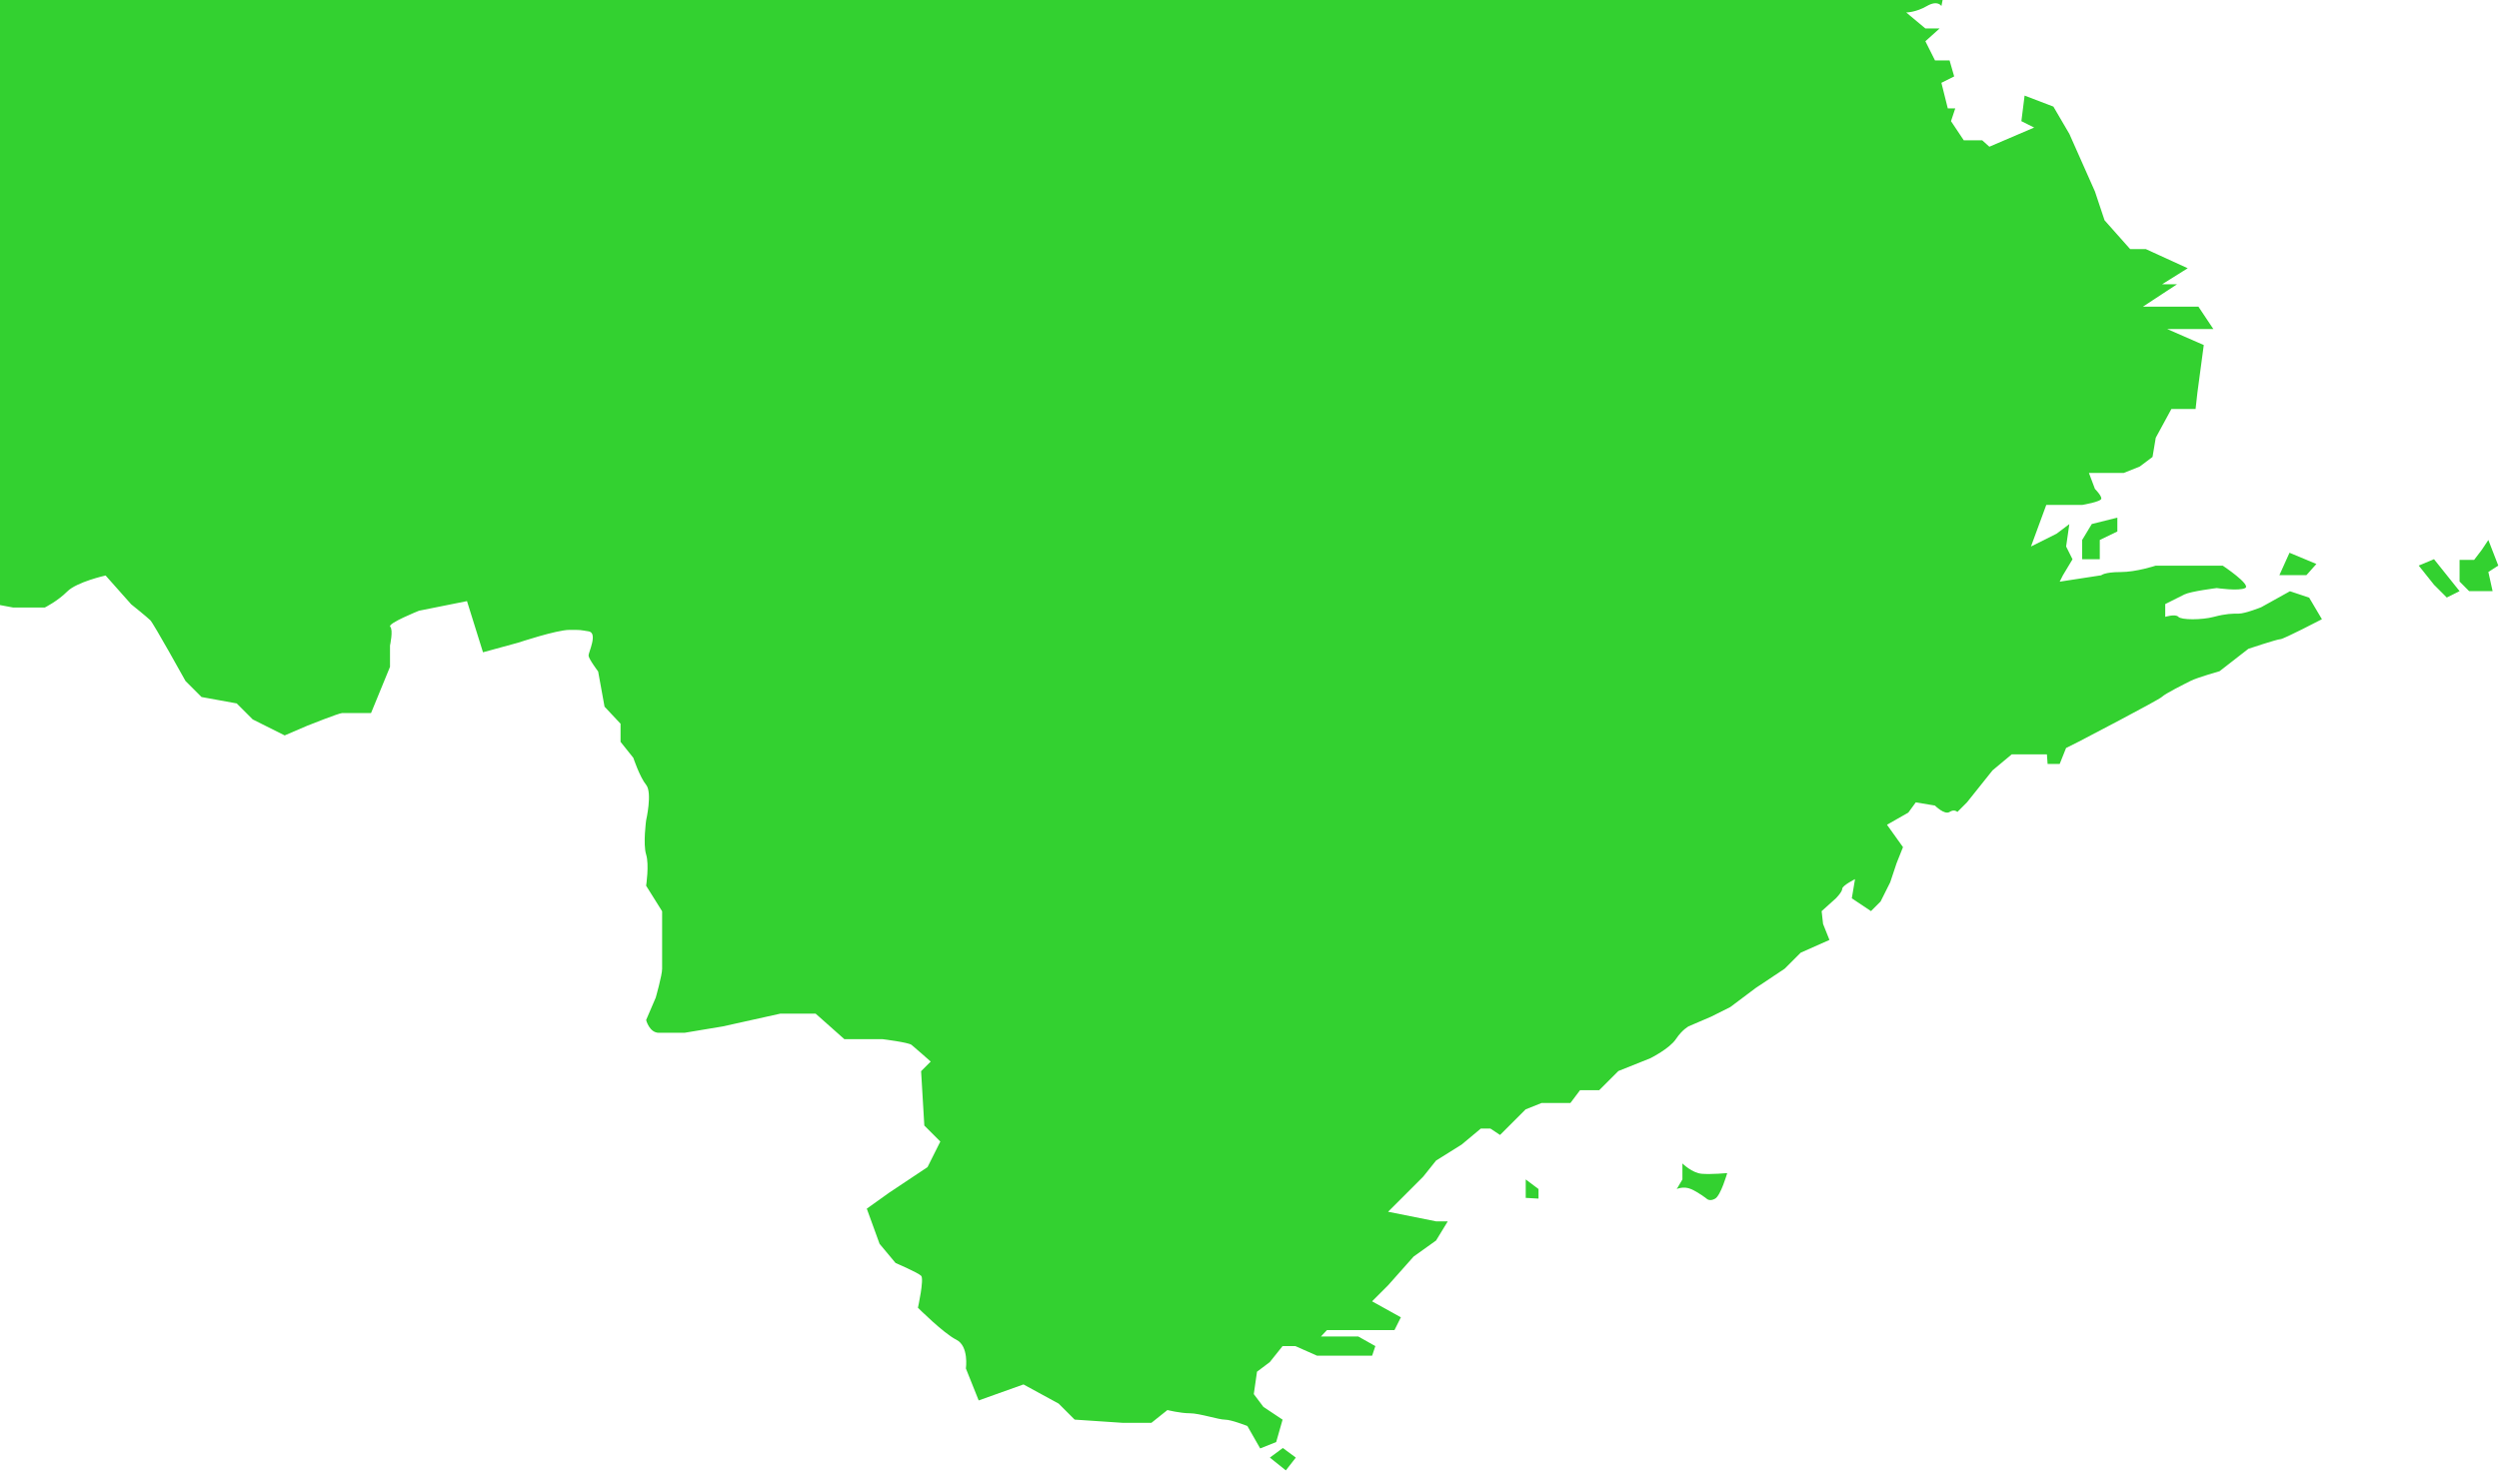
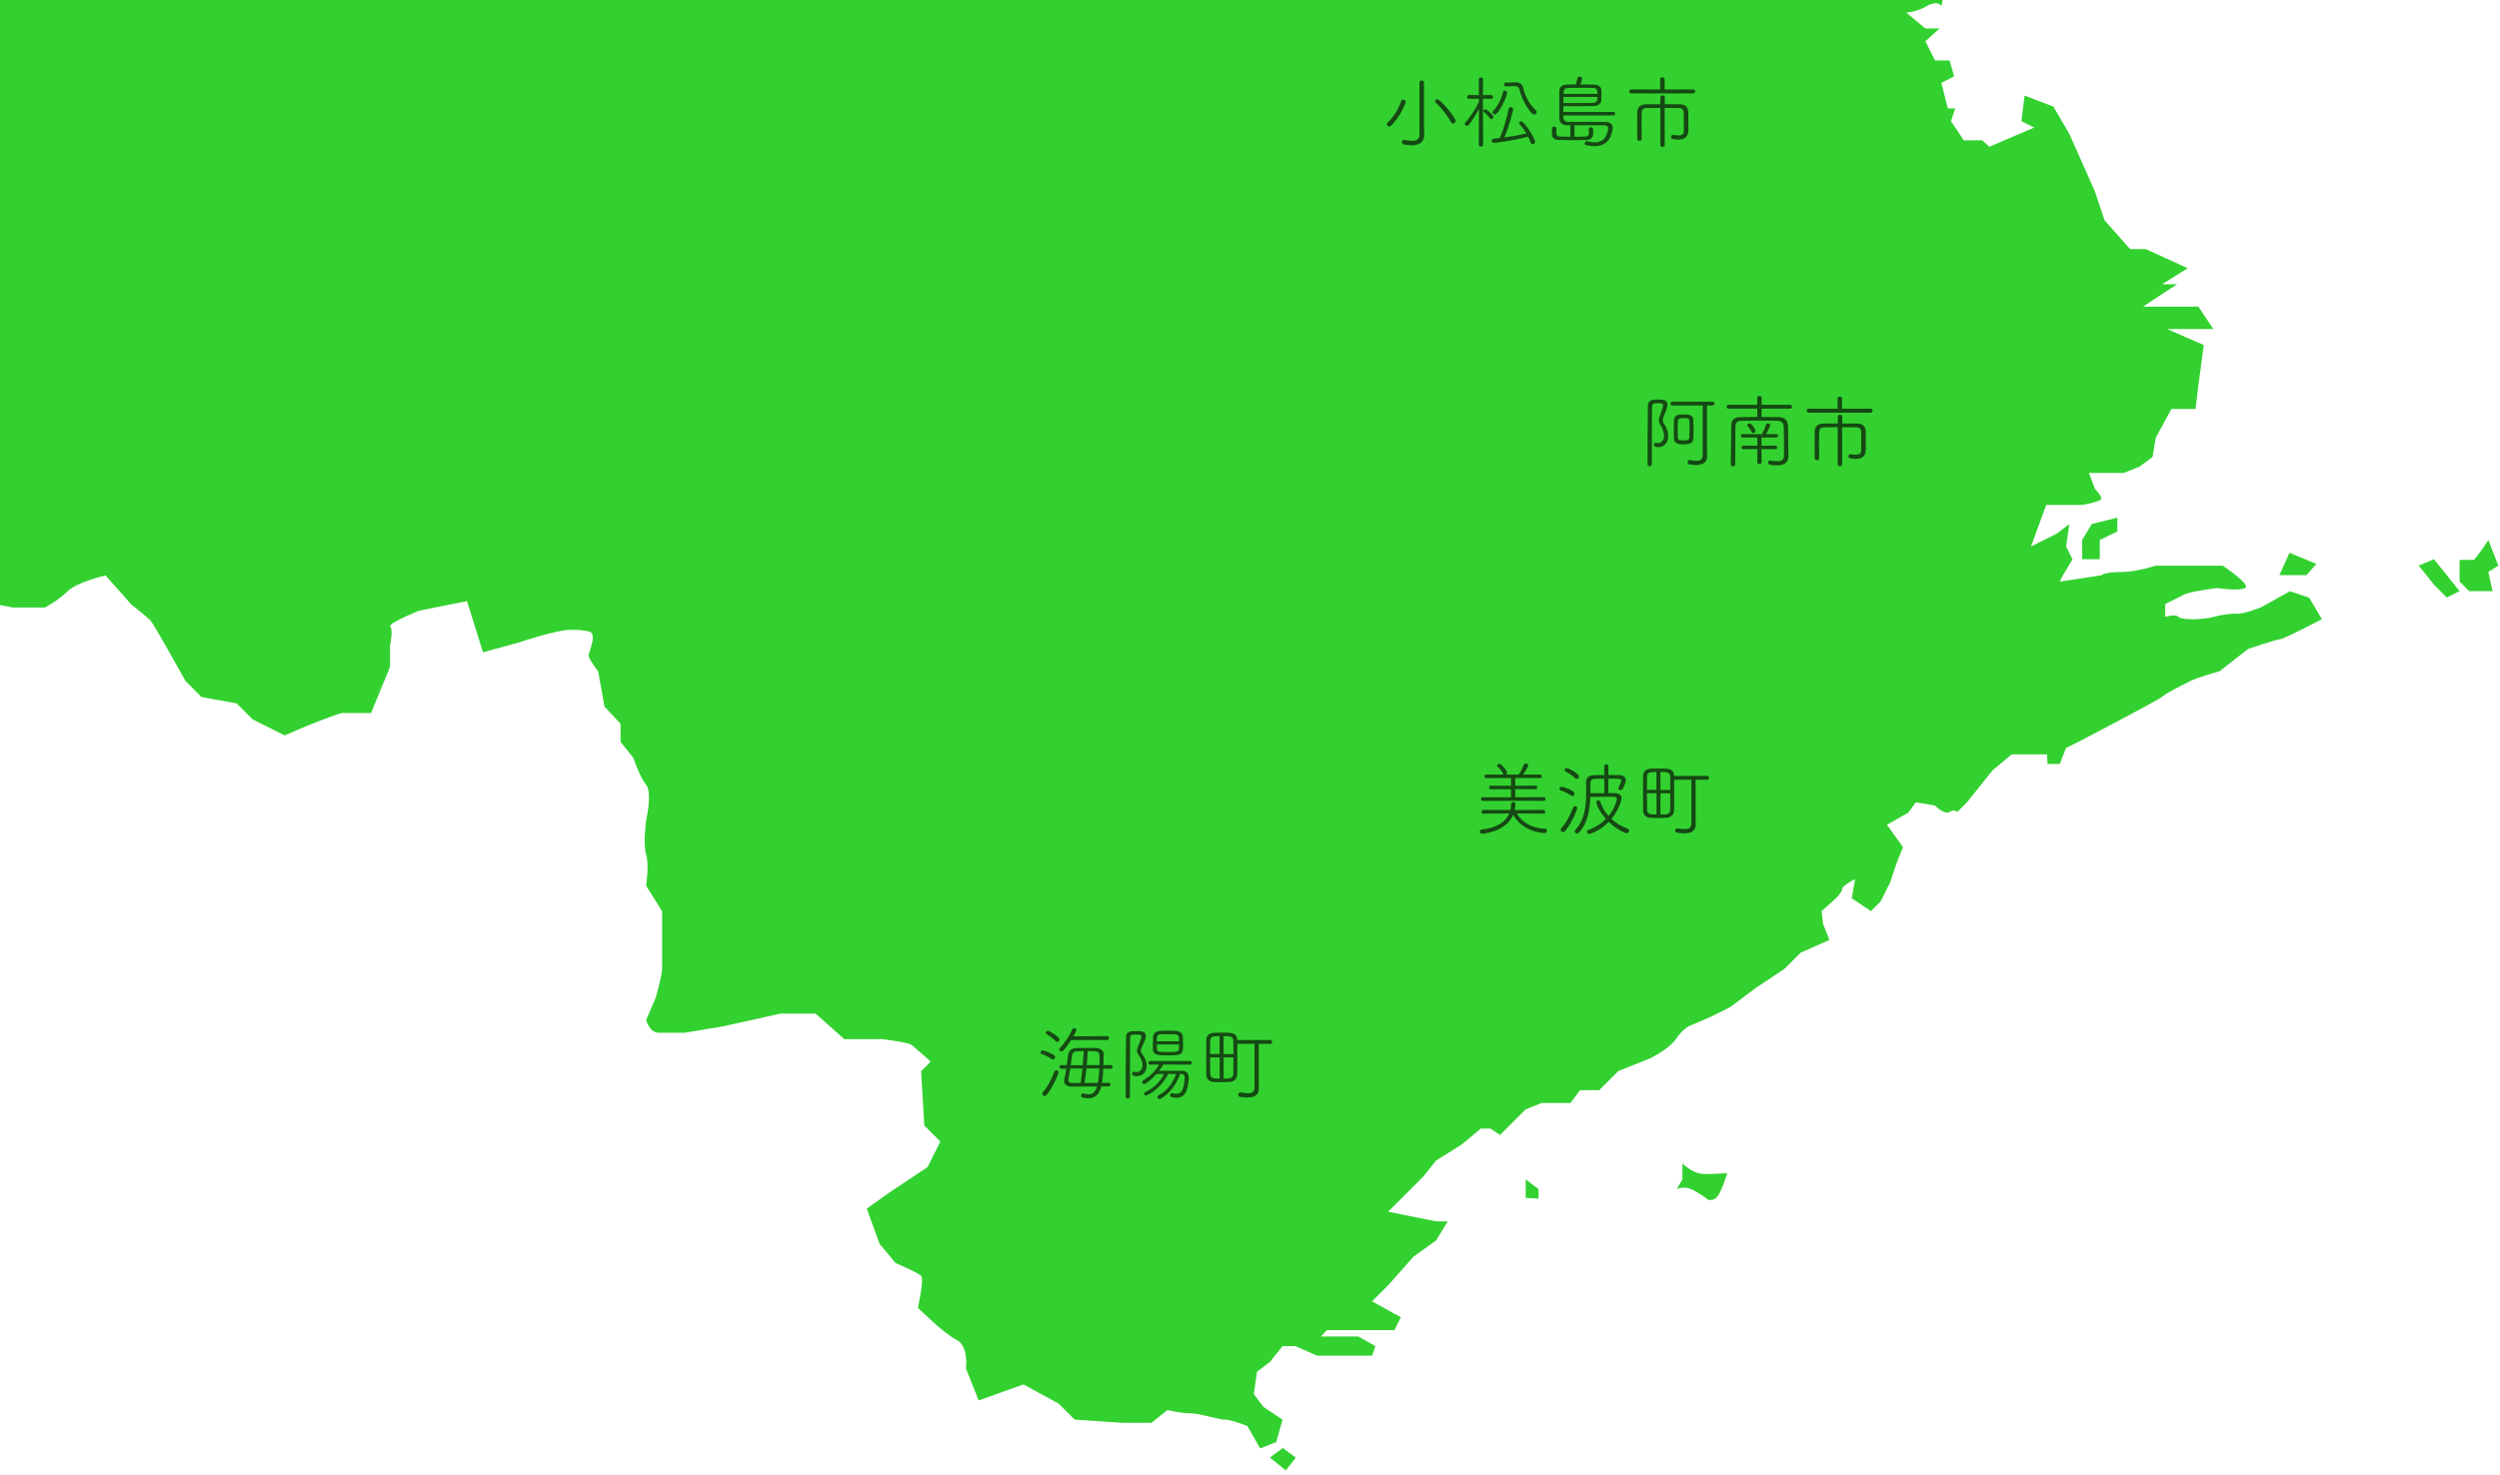
- <svg xmlns="http://www.w3.org/2000/svg" id="_レイヤー_1" viewBox="0 0 559 330">
+ <svg xmlns="http://www.w3.org/2000/svg" id="_レイヤー_1" data-name=" レイヤー 1" viewBox="0 0 559 330">
  <defs>
-     <style>.cls-1{fill:#33d130;}</style>
+     <style>
+       .cls-1 {
+         fill: #33d130;
+       }
+ 
+       .cls-2 {
+         fill: #154913;
+       }
+     </style>
  </defs>
-   <path class="cls-1" d="M187.48-58.74l1.43-8.58,1.43-5.01,4.29-4.29,2.86-2.86h6.44l5.72-5.01h5.48l3.82,1.43h2.86l5.72-3.58,6.44-2.86h5.01l3.58,2.15h5.01l4.77-2.15,3.1-1.43h6.12l3.18,3.58,5.72,.72,5.01,4.29,5.01-.72,3.58-2.86h14.31l2.86,.72,1.35-5.72,7.23-2.15,7.15,9.3,10.73,5.01,10.73,5.01,7.87-6.44,1.43-6.44v-6.44l7.15-12.88,9.3-2.15h7.07l4.37-6.44,9.3-2.86,20.03-2.15,7.15,2.86h4.29l2.86-.72h2.86l2.86-2.15-5.72-2.86,11.45-5.01v6.92l1.43,4.53v3.74l-4.29,2.7,2.86,5.72,5.01,5.72,8.66,5.01,4.21,2.15,5.01,1.43,5.72,.72-2.15,7.87-4.29,6.44-5.72,9.3-4.29-2.15-5.72-.72,6.44,5.01,7.15,2.86v3.58l-2.86,2.86h-4.13l-3.74,5.01-.72,6.44-4.29-2.86,2.15,7.87h1.83l.32,12.88-34.34-15.02-11.45,.72,15.02,5.01,6.44,3.58,10.02,5.72,10.02,5.72-1.43,7.15-2.86,3.58-5.72-2.15-2.54,2.15,2.54,2.86h6.99l3.02,2.86-.72,3.58s-.79-1.43-3.26,0c-2.46,1.43-4.61,1.43-4.61,1.43l4.29,3.58h3.18l-3.18,2.86,2.15,4.29h3.26l1.03,3.58-2.86,1.43,1.43,5.72h1.67l-.95,2.86,2.86,4.29h4.13l1.59,1.43,10.02-4.29-2.86-1.43,.72-5.72,6.44,2.46,3.58,6.12,5.72,12.88,2.15,6.44,5.72,6.44h3.5l9.38,4.29-5.72,3.58h3.34l-7.63,5.01h12.4l3.34,5.01h-10.33l8.19,3.58-1.43,10.73-.4,3.58h-5.41l-3.5,6.44-.72,4.29-2.86,2.15-3.58,1.43h-7.79l1.35,3.58s1.43,1.43,1.43,2.15-4.29,1.43-4.29,1.43h-8.03l-3.42,9.3,5.72-2.86,2.86-2.15-.72,5.01,1.43,2.86-2.15,3.58-.72,1.43,9.3-1.43s.72-.72,4.29-.72,7.87-1.43,7.87-1.43h15.02s6.44,4.29,5.01,5.01c-1.43,.72-6.36,0-6.36,0,0,0-5.8,.72-7.23,1.43-1.43,.72-4.29,2.15-4.29,2.15v2.86s2.31-.72,2.94,0c.64,.72,5.25,.72,7.95,0,2.7-.72,4.13-.72,5.56-.72s5.01-1.43,5.01-1.43l6.44-3.58,4.29,1.43,2.86,4.83s-8.58,4.47-9.3,4.47-7.15,2.15-7.15,2.15l-6.44,5.01s-5.01,1.43-6.44,2.15-5.72,2.86-6.44,3.58c-.72,.72-18.6,10.02-18.6,10.02l-2.86,1.43-1.43,3.58h-2.7l-.16-2.15h-7.87l-4.29,3.58-2.86,3.58-2.86,3.58-2.15,2.15s-.64-.72-1.75,0c-1.11,.72-3.26-1.43-3.26-1.43l-4.29-.72-1.67,2.29-4.77,2.72,3.58,5.01-1.43,3.58-1.43,4.29-2.15,4.29-2.15,2.15-4.29-2.86,.72-4.29s-2.86,1.43-2.86,2.15-1.43,2.15-1.43,2.15l-3.18,2.86,.32,2.86,1.43,3.58-6.44,2.86-3.58,3.58-6.44,4.29-5.72,4.29-4.29,2.15-5.01,2.15s-1.43,.72-2.86,2.86c-1.43,2.15-5.72,4.29-5.72,4.29l-7.15,2.86-4.29,4.29h-4.29l-2.15,2.86h-6.44l-3.58,1.43-3.58,3.58-2.15,2.15-2.15-1.43h-2.15l-4.29,3.58-5.72,3.58-2.86,3.58-3.58,3.58-4.29,4.29,10.73,2.15h2.62l-2.62,4.29-5.01,3.58-5.72,6.44-3.58,3.58,6.44,3.58-1.43,2.86h-15.1l-1.35,1.43h8.35l3.82,2.15-.72,2.15h-12.32l-4.85-2.15h-2.86l-2.86,3.58-2.86,2.15-.72,5.01,2.15,2.86,4.29,2.86-1.43,5.01-3.58,1.43-2.86-5.01s-3.58-1.43-5.01-1.43-5.72-1.43-7.87-1.43-5.01-.72-5.01-.72l-3.58,2.86h-6.44l-10.73-.72-3.58-3.58-7.87-4.29-10.02,3.58-2.86-7.15s.72-5.01-2.15-6.44c-2.86-1.43-8.58-7.15-8.58-7.15,0,0,1.43-6.44,.72-7.15-.72-.72-5.72-2.86-5.72-2.86l-3.58-4.29-2.86-7.87,5.01-3.58,8.58-5.72,2.86-5.72-3.58-3.58-.72-12.16,2.15-2.15s-3.58-3.18-4.29-3.74c-.72-.56-6.44-1.27-6.44-1.27h-8.58l-6.44-5.72h-7.87l-12.88,2.86-8.58,1.43h-5.72c-2.15,0-2.86-2.86-2.86-2.86l2.15-5.01s1.43-5.01,1.43-6.44v-12.88l-3.58-5.72s.72-4.69,0-6.99c-.72-2.31,0-7.63,0-7.63,0,0,1.43-6.2,0-7.95-1.43-1.75-2.86-6.04-2.86-6.04l-2.86-3.58v-4.05l-3.58-3.82-1.43-7.87s-2.15-2.86-2.15-3.58,2.15-5.09,0-5.41c-2.15-.32-1.43-.32-4.29-.32s-11.45,2.86-11.45,2.86l-7.87,2.15-3.58-11.45-10.73,2.15s-7.15,2.86-6.44,3.58-.05,4.21-.05,4.21v4.77l-4.24,10.33h-6.44c-.72,0-7.87,2.86-7.87,2.86l-5.01,2.15-7.15-3.58-3.58-3.58-7.87-1.43-3.58-3.58s-7.15-12.88-7.87-13.59c-.72-.72-4.29-3.58-4.29-3.58l-5.72-6.44s-6.44,1.43-8.58,3.58c-2.15,2.15-5.01,3.58-5.01,3.58H2.91l-11.45-2.15s-5.01,.72-7.15,.72-5.72,.72-5.72,.72c0,0-4.29-.72-5.01-2.15-.72-1.43-3.58-5.72-3.58-5.72h-15.74l-12.16-3.58-5.72-4.29-9.3-12.16,8.58-5.72,1.91-3.22v-6.8l.24-2.15,.72-2.86,3.58-1.43,2.86-3.58-3.58-2.15-2.86-2.86,1.43-5.01,4.29-4.29,2.15-2.15,.72-1.43-1.43-2.86-1.43-6.44s-2.86-1.43-2.86-2.15v-6.44c0-.72-2.15-5.01-2.15-5.01l.72-5.01,3.58-7.87-2.15-6.44,14.31-2.15,5.72-2.15,3.58-13.59L-26.42-6.52l7.87-3.58,5.01-7.15,5.01-1.43,4.29-5.72,3.58,1.43,2.15,4.29,2.86,2.15h4.29l6.44-2.15v-7.87l2.15-5.72,8.58-2.15h2.15l2.86,.72,2.86-5.01s4.29-.72,5.01,0c.72,.72,5.72,1.43,5.72,1.43l8.58-2.86h3.58s4.29,.72,4.29,2.15,4.29-1.43,4.29-1.43l4.29-2.86,3.58-2.86,7.15-.72,1.43,7.87,5.01,7.87,2.86,2.15s2.86,.72,4.29,2.15c1.43,1.43,4.29,4.29,4.29,4.29l7.15,2.15,7.15,1.43,2.86-3.58,2.15-4.29,9.3-.72,2.86-3.58,1.43-4.29,3.58-2.86,5.01-4.29,1.43-7.87,5.72,4.29h2.86l7.15-2.86s7.15,2.15,7.87,2.15,6.44-.72,6.44-.72l7.15-2.86,7.15-5.01,2.15-4.29Z" />
+   <path class="cls-1" d="m187.48-58.74l1.43-8.58,1.43-5.01,4.29-4.29,2.86-2.86h6.44l5.72-5.01h5.48l3.82,1.43h2.86l5.72-3.58,6.44-2.86h5.01l3.58,2.15h5.01l4.77-2.15,3.1-1.43h6.12l3.18,3.58,5.72.72,5.01,4.29,5.01-.72,3.58-2.86h14.31l2.86.72,1.35-5.72,7.23-2.15,7.15,9.3,10.73,5.01,10.73,5.01,7.87-6.44,1.43-6.44v-6.44l7.15-12.88,9.3-2.15h7.07l4.37-6.44,9.3-2.86,20.03-2.15,7.15,2.86h4.29l2.86-.72h2.86l2.86-2.15-5.72-2.86,11.45-5.01v6.92l1.43,4.53v3.74l-4.29,2.7,2.86,5.72,5.01,5.72,8.66,5.01,4.21,2.15,5.01,1.43,5.72.72-2.15,7.87-4.29,6.44-5.72,9.3-4.29-2.15-5.72-.72,6.44,5.01,7.15,2.86v3.58l-2.86,2.86h-4.13l-3.74,5.01-.72,6.44-4.29-2.86,2.15,7.87h1.83l.32,12.88-34.34-15.02-11.45.72,15.02,5.01,6.44,3.58,10.02,5.72,10.02,5.72-1.43,7.15-2.86,3.58-5.72-2.15-2.54,2.15,2.54,2.86h6.99l3.02,2.86-.72,3.58s-.79-1.43-3.26,0c-2.46,1.43-4.61,1.43-4.61,1.43l4.29,3.58h3.18l-3.18,2.86,2.15,4.29h3.26l1.03,3.58-2.86,1.43,1.43,5.72h1.67l-.95,2.86,2.86,4.29h4.13l1.59,1.43,10.02-4.29-2.86-1.43.72-5.72,6.44,2.46,3.58,6.12,5.72,12.88,2.15,6.44,5.72,6.44h3.5l9.38,4.29-5.72,3.58h3.34l-7.63,5.01h12.4l3.34,5.01h-10.33l8.19,3.58-1.43,10.73-.4,3.58h-5.41l-3.5,6.44-.72,4.29-2.86,2.15-3.58,1.43h-7.79l1.35,3.58s1.43,1.43,1.43,2.15-4.29,1.43-4.29,1.43h-8.03l-3.42,9.3,5.72-2.86,2.86-2.15-.72,5.01,1.43,2.86-2.15,3.58-.72,1.43,9.3-1.43s.72-.72,4.29-.72,7.87-1.43,7.87-1.43h15.02s6.44,4.29,5.01,5.01-6.36,0-6.36,0c0,0-5.8.72-7.23,1.43-1.43.72-4.29,2.15-4.29,2.15v2.86s2.31-.72,2.94,0c.64.72,5.25.72,7.95,0s4.13-.72,5.56-.72,5.01-1.43,5.01-1.43l6.44-3.58,4.29,1.43,2.86,4.83s-8.58,4.47-9.3,4.47-7.15,2.15-7.15,2.15l-6.44,5.01s-5.01,1.43-6.44,2.15-5.72,2.86-6.44,3.58-18.6,10.02-18.6,10.02l-2.86,1.43-1.43,3.58h-2.7l-.16-2.15h-7.87l-4.29,3.58-2.86,3.58-2.86,3.58-2.15,2.15s-.64-.72-1.75,0-3.26-1.43-3.26-1.43l-4.29-.72-1.67,2.29-4.77,2.72,3.58,5.01-1.43,3.58-1.43,4.29-2.15,4.29-2.15,2.15-4.29-2.86.72-4.29s-2.86,1.43-2.86,2.15-1.43,2.15-1.43,2.15l-3.18,2.86.32,2.86,1.43,3.58-6.44,2.86-3.58,3.58-6.44,4.29-5.72,4.29-4.29,2.15-5.01,2.15s-1.43.72-2.86,2.86c-1.43,2.15-5.72,4.29-5.72,4.29l-7.15,2.86-4.29,4.29h-4.29l-2.15,2.86h-6.44l-3.58,1.43-3.58,3.58-2.15,2.15-2.15-1.43h-2.15l-4.29,3.58-5.72,3.58-2.86,3.58-3.58,3.58-4.29,4.29,10.73,2.15h2.62l-2.62,4.29-5.01,3.58-5.72,6.44-3.58,3.58,6.44,3.58-1.43,2.86h-15.1l-1.35,1.43h8.35l3.82,2.15-.72,2.15h-12.32l-4.85-2.15h-2.86l-2.86,3.58-2.86,2.15-.72,5.01,2.15,2.86,4.29,2.86-1.43,5.01-3.58,1.43-2.86-5.01s-3.58-1.43-5.01-1.43-5.72-1.43-7.87-1.43-5.01-.72-5.01-.72l-3.58,2.86h-6.44l-10.73-.72-3.58-3.58-7.87-4.29-10.02,3.58-2.86-7.15s.72-5.01-2.15-6.44c-2.86-1.43-8.58-7.15-8.58-7.15,0,0,1.43-6.44.72-7.15s-5.72-2.86-5.72-2.86l-3.58-4.29-2.86-7.87,5.01-3.58,8.58-5.72,2.86-5.72-3.58-3.58-.72-12.16,2.15-2.15s-3.58-3.18-4.29-3.74c-.72-.56-6.44-1.27-6.44-1.27h-8.58l-6.44-5.72h-7.87l-12.88,2.86-8.58,1.43h-5.72c-2.15,0-2.86-2.86-2.86-2.86l2.15-5.01s1.43-5.01,1.43-6.44v-12.88l-3.58-5.72s.72-4.69,0-6.99c-.72-2.31,0-7.63,0-7.63,0,0,1.43-6.2,0-7.95s-2.86-6.04-2.86-6.04l-2.86-3.58v-4.05l-3.58-3.82-1.43-7.87s-2.15-2.86-2.15-3.58,2.15-5.09,0-5.41-1.43-.32-4.29-.32-11.45,2.86-11.45,2.86l-7.87,2.15-3.58-11.45-10.73,2.15s-7.15,2.86-6.44,3.58-.05,4.21-.05,4.21v4.77l-4.24,10.33h-6.44c-.72,0-7.87,2.86-7.87,2.86l-5.01,2.15-7.15-3.58-3.58-3.58-7.87-1.43-3.58-3.58s-7.15-12.88-7.87-13.59c-.72-.72-4.29-3.58-4.29-3.58l-5.72-6.44s-6.44,1.43-8.58,3.58c-2.15,2.15-5.01,3.58-5.01,3.58H2.91l-11.45-2.15s-5.01.72-7.15.72-5.72.72-5.72.72c0,0-4.29-.72-5.01-2.15s-3.58-5.72-3.58-5.72h-15.74l-12.16-3.58-5.72-4.29-9.3-12.16,8.58-5.72,1.91-3.22v-6.8l.24-2.15.72-2.86,3.58-1.43,2.86-3.58-3.58-2.15-2.86-2.86,1.43-5.01,4.29-4.29,2.15-2.15.72-1.43-1.43-2.86-1.43-6.44s-2.86-1.43-2.86-2.15v-6.44c0-.72-2.15-5.01-2.15-5.01l.72-5.01,3.58-7.87-2.15-6.44,14.31-2.15,5.72-2.15,3.58-13.59,8.57-10.08,7.87-3.58,5.01-7.15,5.01-1.43,4.29-5.72,3.58,1.43,2.15,4.29,2.86,2.15h4.29l6.44-2.15v-7.87l2.15-5.72,8.58-2.15h2.15l2.86.72,2.86-5.01s4.29-.72,5.01,0,5.72,1.43,5.72,1.43l8.58-2.86h3.58s4.29.72,4.29,2.15,4.29-1.43,4.29-1.43l4.29-2.86,3.58-2.86,7.15-.72,1.43,7.87,5.01,7.87,2.86,2.15s2.86.72,4.29,2.15l4.29,4.29,7.15,2.15,7.15,1.43,2.86-3.58,2.15-4.29,9.3-.72,2.86-3.58,1.43-4.29,3.58-2.86,5.01-4.29,1.43-7.87,5.72,4.29h2.86l7.15-2.86s7.15,2.15,7.87,2.15,6.44-.72,6.44-.72l7.15-2.86,7.15-5.01,2.15-4.29h.02Z" />
  <polygon class="cls-1" points="284.06 326.14 287.63 329 289.86 326.14 286.96 323.99 284.06 326.14" />
  <polygon class="cls-1" points="341.29 263.9 341.29 268.03 344.15 268.19 344.15 266.05 341.29 263.9" />
-   <path class="cls-1" d="M376.34,260.32v3.58l-1.27,2.15s1.51-.72,3.18,0c1.67,.72,3.5,2.15,3.5,2.15,0,0,.64,.72,1.91,0,1.27-.72,2.7-5.72,2.7-5.72,0,0-3.42,.32-5.64,.16s-4.37-2.31-4.37-2.31Z" />
+   <path class="cls-1" d="m376.34,260.32v3.58l-1.27,2.15s1.51-.72,3.18,0c1.67.72,3.5,2.15,3.5,2.15,0,0,.64.72,1.91,0s2.7-5.72,2.7-5.72c0,0-3.42.32-5.64.16s-4.37-2.31-4.37-2.31h-.01Z" />
  <polygon class="cls-1" points="552.32 132.27 550.18 130.12 550.18 125.27 553.44 125.27 555.19 122.97 556.62 120.82 558.84 126.55 556.62 127.98 557.57 132.27 552.32 132.27" />
  <polygon class="cls-1" points="465.76 125.12 465.76 120.82 467.91 117.25 473.63 115.82 473.63 118.92 469.7 120.82 469.7 125.12 465.76 125.12" />
  <polygon class="cls-1" points="514.41 128.69 509.88 128.69 512.14 123.68 518.15 126.19 515.92 128.69 514.41 128.69" />
  <polygon class="cls-1" points="544.46 130.84 541.04 126.55 544.46 125.12 550.18 132.27 547.32 133.7 544.46 130.84" />
+   <g>
+     <path class="cls-2" d="m310.77,28.3c-.29,0-.54-.23-.54-.5,0-.14.05-.27.18-.4,1.35-1.24,2.45-3.02,3.02-4.81.07-.22.25-.31.43-.31.29,0,.58.2.58.5,0,.43-1.3,3.38-3.22,5.31-.14.14-.31.2-.45.2Zm6.75-9.78c0-.36.25-.52.52-.52.25,0,.5.16.5.52v9.69l.04,2.02v.04c0,1.1-.67,2.25-2.81,2.25-.49,0-1.06-.07-1.71-.2-.32-.07-.47-.29-.47-.5,0-.27.2-.54.49-.54.04,0,.09,0,.13.02.59.13,1.15.22,1.64.22,1.01,0,1.67-.38,1.67-1.4v-11.58Zm6.99,8.75c-.76-1.49-2.14-3.19-3.37-4.32-.11-.09-.14-.2-.14-.31,0-.23.22-.43.49-.43.79,0,4.11,4.12,4.11,4.83,0,.34-.29.59-.58.59-.18,0-.38-.11-.5-.36Z" />
+     <path class="cls-2" d="m330.84,24.34c-.68,1.33-1.57,2.74-2.3,3.62-.11.14-.25.2-.38.2-.27,0-.5-.22-.5-.47,0-.09.05-.2.14-.31.86-.92,2.29-2.94,3.04-4.68l-.02-.61-2.2.02c-.29,0-.43-.22-.43-.43s.14-.43.43-.43l2.2.02-.04-3.51c0-.29.23-.43.49-.43.23,0,.47.14.47.43l-.02,3.51,1.84-.02c.29,0,.41.22.41.43s-.13.43-.41.43l-1.84-.02v1.84c0,.67.04,8.46.04,8.46,0,.29-.23.41-.49.41-.23,0-.49-.13-.49-.41l.05-8.05Zm2.41,2.12c-.38-.54-.92-1.1-1.33-1.42-.07-.05-.11-.13-.11-.22,0-.18.2-.38.43-.38.32,0,1.82,1.28,1.82,1.73,0,.25-.23.49-.47.49-.13,0-.25-.05-.34-.2Zm.9,5.51c-.31,0-.47-.23-.47-.47,0-.22.13-.43.4-.45l1.42-.16c.86-2,1.62-4.66,1.96-6.54.05-.27.25-.38.45-.38.29,0,.58.2.58.5,0,.13-.88,3.8-2,6.28,1.69-.22,3.35-.5,4.95-.9-.47-.77-1.01-1.48-1.55-2.05-.07-.07-.09-.16-.09-.23,0-.22.22-.41.47-.41.81,0,3.13,4.03,3.13,4.52,0,.32-.29.56-.56.56-.18,0-.38-.13-.47-.38-.14-.43-.32-.86-.54-1.28-3.55.97-7.44,1.39-7.69,1.39Zm-.32-6.81c0-.09.04-.2.13-.29,1.22-1.24,1.93-2.97,2.25-4.27.05-.22.22-.31.4-.31.25,0,.54.2.54.47,0,.56-1.82,4.86-2.81,4.86-.27,0-.5-.22-.5-.47Zm3.04-5.85h-.02c-.27,0-.41-.22-.41-.41,0-.22.14-.43.41-.43l2.18-.05h.05c.88,0,1.48.47,1.64,1.19.43,1.93,1.3,3.56,2.84,5.08.13.13.18.25.18.4,0,.29-.27.54-.56.54-.74,0-2.74-3.11-3.29-5.58-.11-.49-.43-.79-1.03-.79h-.05l-1.95.07Z" />
+     <path class="cls-2" d="m349.72,25.85v.41c0,.72.45,1.01,1.15,1.01h1.35c2.09,0,5.46.02,6.86.02,1.06,0,1.67.45,1.67,1.33,0,.77-.5,1.98-.65,2.25-.61,1.13-1.69,1.84-3.42,1.84-.56,0-1.19-.07-1.89-.23-.2-.04-.31-.22-.31-.4,0-.23.16-.49.45-.49.05,0,.09,0,.14.02.58.16,1.13.23,1.64.23,1.04,0,1.91-.36,2.41-1.19.31-.52.61-1.53.61-1.93,0-.47-.32-.67-.97-.68-.56-.02-1.66-.02-2.88-.02s-2.57,0-3.67.02v2.56c.99,0,1.93-.02,2.43-.04.52-.02.74-.27.76-.67v-1.03c0-.25.23-.38.47-.38.25,0,.49.13.5.4v.76c0,.94-.23,1.62-1.64,1.69-.67.02-1.84.04-2.99.04s-2.32-.02-2.97-.04c-1.39-.05-1.62-.7-1.62-1.48,0-.38.02-.9.02-1.1,0-.29.23-.43.49-.43.23,0,.49.14.49.43v1.13c0,.34.14.65.68.67.52.02,1.44.04,2.43.04v-2.56l-.43.02h-.05c-1.3,0-1.96-.56-1.98-1.55v-6.03c0-.94.5-1.49,1.69-1.55.43-.02,1.17-.04,2.02-.04.11-.43.36-1.42.36-1.42.05-.22.29-.32.52-.32.27,0,.54.14.54.41,0,.18-.25.9-.41,1.33,1.21,0,2.41.02,3.02.04,1.33.04,1.64.77,1.67,1.22.02.2.02.52.02.86,0,.47,0,.99-.02,1.24-.02.77-.4,1.44-1.69,1.48-.72.02-2.34.04-3.91.04-1.1,0-2.18-.02-2.9-.02v1.3h11.2c.25,0,.38.2.38.4s-.13.4-.38.4h-11.2Zm.02-4.16c0,.41-.02.86-.02,1.35.56,0,1.44.02,2.4.02,1.66,0,3.51-.02,4.23-.05.67-.04.94-.36.96-.85,0-.13.02-.29.02-.47h-7.58Zm7.58-.68c0-.92-.09-1.3-.95-1.33-.47-.02-1.6-.04-2.75-.04s-2.32.02-2.86.04c-.7.02-.97.36-.99.95,0,.13-.02.25-.02.38h7.58Z" />
+     <path class="cls-2" d="m364.89,20.9c-.29,0-.45-.23-.45-.45,0-.23.16-.45.45-.45l6.48.02-.02-2.25c0-.32.25-.47.52-.47.25,0,.5.14.5.47l-.02,2.25,6.39-.02c.31,0,.45.22.45.45,0,.22-.14.45-.45.45h-13.86Zm12.75,8.41c0,1.17-.68,1.93-2.21,1.93-.38,0-.81-.05-1.3-.14-.23-.05-.34-.23-.34-.43,0-.25.16-.5.4-.5h.07c.45.09.83.13,1.17.13.79,0,1.22-.27,1.22-.99v-.04c0-.13,0-3.49-.02-4.07-.02-.59-.32-1.01-1.04-1.03-.88-.02-2.04-.02-3.22-.02l.02,8.26c0,.32-.25.49-.5.49s-.5-.16-.5-.49v-8.26c-1.13,0-2.21.02-3.06.02-.72,0-1.08.4-1.1,1.1-.02.34-.02,1.26-.02,2.25,0,1.39,0,2.95.02,3.55v.02c0,.29-.23.43-.49.43s-.5-.14-.5-.47c0-.5-.02-1.73-.02-2.97s.02-2.5.02-3.02c.02-1.01.63-1.71,1.94-1.73.94-.02,2.05-.02,3.21-.02l.02-1.53c0-.29.23-.43.49-.43.23,0,.49.14.49.43v1.53c1.17,0,2.36,0,3.44.02,1.13.02,1.78.65,1.82,1.73.02.5.02,2.05.02,3.04v1.22Z" />
+   </g>
+   <g>
+     <path class="cls-2" d="m370.89,89.4c.97,0,2.12,0,2.12,1.19,0,.47-.58,1.98-.85,2.57-.16.36-.23.61-.23.83,0,.32.14.58.42,1.03.54.9.81,1.53.81,2.56,0,1.4-.86,2.47-2.2,2.47-.88,0-.99-.36-.99-.54,0-.23.14-.45.36-.45.02,0,.05.02.09.02.16.05.32.07.47.07.77,0,1.35-.65,1.35-1.58s-.38-1.76-.77-2.4c-.27-.43-.4-.77-.4-1.12,0-.31.09-.63.23-1.03.54-1.44.7-2.02.7-2.29,0-.47-.41-.52-.92-.52-.27,0-.56.02-.77.02-.54.02-.77.31-.77.81-.04,2.99-.02,8.5-.04,12.8,0,.32-.23.49-.47.49s-.49-.16-.49-.49c0-3.33.02-9.47.07-12.96.04-1.46,1.03-1.48,2.27-1.48Zm9.99,1.33h-6.79c-.29,0-.43-.22-.43-.43s.14-.43.43-.43h9c.29,0,.43.22.43.43s-.14.43-.43.43h-1.26v9.45l.04,1.78v.04c0,1.17-.61,2.05-2.5,2.05-.41,0-.92-.05-1.48-.14-.29-.05-.41-.25-.41-.47,0-.25.18-.5.45-.5h.07c.58.11,1.08.16,1.51.16.86,0,1.37-.29,1.37-1.28v-11.09Zm-4.18,8.7c-.97,0-2.21-.02-2.25-1.28-.02-.68-.04-1.48-.04-2.25,0-.65.02-1.28.04-1.87.04-.68.49-1.22,1.22-1.26.32-.02.65-.04.96-.04.32,0,.63.02.9.04.68.04,1.24.47,1.26,1.13.02.68.04,1.42.04,2.14s-.02,1.44-.04,2.09c-.04,1.19-1.24,1.3-2.09,1.3Zm1.24-3.35c0-.61-.02-1.24-.04-1.76-.02-.65-.27-.76-1.28-.76-.74,0-1.26.02-1.3.76-.02.59-.04,1.3-.04,1.98,0,.58.02,1.13.04,1.6.02.65.58.65,1.39.65.56,0,1.15-.04,1.19-.68.02-.54.04-1.15.04-1.78Z" />
+     <path class="cls-2" d="m400.05,101.97v.09c0,1.12-.56,2.07-2.56,2.07-.45,0-.95-.04-1.55-.14-.29-.05-.43-.29-.43-.5,0-.23.14-.45.43-.45h.07c.61.09,1.13.16,1.57.16.94,0,1.48-.31,1.48-1.3,0-2.09,0-4.32-.05-6.27-.04-1.08-.49-1.46-1.46-1.48-1.3-.02-2.7-.04-4.07-.04s-2.7.02-3.89.04c-1.1.02-1.37.43-1.39,1.42-.04,2.47-.04,5.19-.05,8.35,0,.29-.25.43-.49.43-.25,0-.5-.14-.5-.43.02-3.01.05-6.09.09-8.75.02-.99.59-1.82,1.95-1.84,1.26-.02,2.56-.04,3.89-.04v-1.85h-6.41c-.29,0-.45-.22-.45-.43s.16-.43.45-.43h6.39v-1.55c0-.29.25-.43.5-.43.23,0,.49.14.49.43v1.55h6.39c.29,0,.41.22.41.43s-.13.43-.41.43h-6.39l-.02,1.85c1.28,0,2.59.02,3.94.04,1.17.02,1.96.74,1.98,1.98.04,1.84.04,3.96.07,5.13l.02,1.51Zm-6.01-1.48v2.9c0,.31-.23.45-.47.45-.25,0-.49-.14-.49-.45l.02-2.9-3.13.02c-.25,0-.4-.2-.4-.4s.14-.4.4-.4l3.13.02v-1.84h-3.31c-.25,0-.38-.2-.38-.38,0-.2.13-.38.38-.38l3.75.02h.59c.31-.56.61-1.24.94-2.18.05-.16.2-.23.36-.23.27,0,.56.18.56.43,0,.16-.56,1.3-.95,1.98l2.29-.02c.25,0,.38.18.38.38,0,.18-.13.38-.38.38h-3.29v1.84l3.13-.02c.25,0,.38.2.38.4s-.13.4-.38.4l-3.12-.02Zm-2.21-3.82c-.25-.52-.63-1.03-.92-1.37-.04-.05-.05-.11-.05-.16,0-.2.2-.4.45-.4.59,0,1.35,1.4,1.35,1.64,0,.29-.25.52-.49.52-.14,0-.27-.07-.34-.23Z" />
+     <path class="cls-2" d="m404.58,92.34c-.29,0-.45-.23-.45-.45,0-.23.16-.45.45-.45l6.48.02-.02-2.25c0-.32.25-.47.52-.47.25,0,.5.14.5.47l-.02,2.25,6.39-.02c.31,0,.45.22.45.45,0,.22-.14.45-.45.45h-13.86Zm12.75,8.41c0,1.17-.68,1.93-2.21,1.93-.38,0-.81-.05-1.3-.14-.23-.05-.34-.23-.34-.43,0-.25.16-.5.4-.5h.07c.45.09.83.13,1.17.13.79,0,1.22-.27,1.22-.99v-.04c0-.13,0-3.49-.02-4.07-.02-.59-.32-1.01-1.04-1.03-.88-.02-2.03-.02-3.22-.02l.02,8.26c0,.32-.25.49-.5.49s-.5-.16-.5-.49v-8.26c-1.13,0-2.21.02-3.06.02-.72,0-1.08.4-1.1,1.1-.02.34-.02,1.26-.02,2.25,0,1.39,0,2.95.02,3.55v.02c0,.29-.23.43-.49.43s-.5-.14-.5-.47c0-.5-.02-1.73-.02-2.97s.02-2.5.02-3.02c.02-1.01.63-1.71,1.95-1.73.94-.02,2.05-.02,3.21-.02l.02-1.53c0-.29.23-.43.49-.43.23,0,.49.14.49.43v1.53c1.17,0,2.36,0,3.44.02,1.13.02,1.78.65,1.82,1.73.02.5.02,2.05.02,3.04v1.22Z" />
+   </g>
+   <g>
+     <path class="cls-2" d="m339.28,182.02c1.06,1.82,3.19,3.29,6.23,3.38.36,0,.52.23.52.49s-.2.52-.58.52c-.47,0-4.86-.32-6.97-4.09-1.64,3.89-6.86,4.23-6.97,4.23-.32,0-.49-.23-.49-.49,0-.22.13-.41.41-.45,3.4-.4,5.38-1.66,6.18-3.6l-5.83.05c-.27,0-.4-.2-.4-.41s.14-.43.41-.43l6.07.02c.09-.4.14-.83.16-1.28,0-.34.25-.5.49-.5.25,0,.49.16.49.43,0,.2-.14,1.21-.18,1.35l6.43-.02c.27,0,.4.22.4.43s-.13.41-.38.41l-6-.05Zm-.74-2.84l-6.82.02c-.29,0-.43-.22-.43-.41,0-.22.14-.41.41-.41l6.3.02v-1.82l-4.5.02c-.27,0-.4-.2-.4-.4s.13-.4.4-.4l4.5.02v-1.73l-5.55.02c-.27,0-.4-.2-.4-.4s.13-.4.4-.4h3.91s-.07-.07-.09-.13c-.34-.7-.79-1.17-1.3-1.66-.05-.05-.09-.13-.09-.2,0-.2.23-.41.5-.41.5,0,1.73,1.5,1.73,1.98,0,.18-.09.32-.22.41h2.84c.47-.67.9-1.6,1.13-2.16.09-.23.29-.32.47-.32.27,0,.52.18.52.45,0,.38-.96,1.73-1.17,2.03h3.85c.25,0,.38.2.38.4s-.13.4-.38.4l-5.58-.02v1.73l4.54-.02c.25,0,.38.2.38.4s-.12.4-.38.4l-4.54-.02v1.82l6.37-.02c.27,0,.4.2.4.41,0,.2-.13.41-.4.41l-6.81-.02Z" />
+     <path class="cls-2" d="m351.43,178.02c-.72-.54-1.55-.92-2.34-1.17-.16-.05-.25-.18-.25-.34,0-.22.2-.49.49-.49.22,0,2.88.77,2.88,1.58,0,.27-.2.52-.47.52-.09,0-.2-.04-.31-.11Zm-1.8,8.16c-.29,0-.52-.25-.52-.52,0-.13.04-.23.13-.34,1.17-1.31,1.89-2.75,2.67-4.66.07-.2.25-.29.41-.29.25,0,.49.18.49.47,0,.31-1.19,3.29-2.68,5.08-.16.18-.32.27-.49.27Zm2.74-12.03c-.68-.68-1.62-1.24-2.2-1.53-.14-.07-.2-.18-.2-.29,0-.23.23-.47.5-.47.34,0,2.72,1.21,2.72,1.87,0,.29-.25.56-.52.56-.11,0-.21-.05-.31-.14Zm8.79,3.31c1.13.02,1.57.5,1.57,1.15,0,.36-.58,2.58-2.27,4.61,1.01.94,2.27,1.69,3.65,2.21.22.09.31.25.31.45,0,.27-.22.56-.56.56-.32,0-2.18-.77-4-2.54-1.87,1.94-4.09,2.68-4.34,2.68-.31,0-.52-.23-.52-.49,0-.16.11-.34.38-.43,1.6-.56,2.88-1.44,3.85-2.43-1.69-1.87-2.16-3.48-2.16-3.71,0-.27.23-.43.49-.43.16,0,.34.09.4.27.36,1.17,1.01,2.25,1.87,3.21,1.42-1.76,1.84-3.51,1.84-3.78,0-.36-.23-.52-.72-.52h-.79c-1.33,0-3.37.02-4.43.04-.11,2.88-.54,5.83-2.52,7.96-.13.14-.29.22-.45.22-.27,0-.52-.22-.52-.47,0-.09.04-.2.12-.29,2.14-2.3,2.45-5.4,2.45-8.43,0-.76-.02-1.53-.04-2.27v-.04c0-.85.54-1.51,1.76-1.55.58-.02,1.42-.04,2.32-.04v-1.96c0-.29.23-.43.47-.43s.47.14.47.43v1.96c.94,0,1.85.02,2.54.04.83.04,1.35.49,1.35,1.13,0,.56-.52,1.66-.68,1.93-.13.22-.32.29-.5.29-.25,0-.49-.16-.49-.4,0-.07.02-.13.05-.2.11-.22.61-1.28.61-1.51,0-.45-.22-.45-2.88-.45l-.02,3.22h1.39Zm-2.3-3.22c-.85,0-1.6,0-2.07.02-.77.02-1.03.43-1.03,1.03v2.18h3.11l-.02-3.22Z" />
+     <path class="cls-2" d="m378.32,174.46l-3.83.02c.02.94.02,2.09.02,3.24,0,1.39,0,2.75-.04,3.65-.04.94-.72,1.57-1.76,1.62-.61.04-1.24.05-1.89.05-.56,0-1.12-.02-1.67-.05-.96-.05-1.58-.68-1.6-1.62-.02-1.01-.02-2.47-.02-3.92s0-2.88.02-3.85c.02-.88.5-1.53,1.69-1.6.58-.04,1.17-.04,1.76-.04s1.21,0,1.75.04c1.1.05,1.71.58,1.73,1.51v.11l7.36-.02c.31,0,.45.22.45.43,0,.23-.14.45-.45.45l-2.54-.02v8.25l.02,1.66v.04c0,1.19-.59,2.05-2.57,2.05-.45,0-.99-.04-1.6-.14-.32-.05-.45-.27-.45-.47,0-.25.18-.5.49-.5h.11c.63.11,1.17.16,1.6.16.92,0,1.44-.29,1.44-1.28v-9.76Zm-7.78-1.73c-1.6,0-2.07.11-2.11,1.06-.02.7-.04,1.8-.04,2.95h2.14v-4.02Zm0,4.77h-2.14c0,1.39.02,2.79.04,3.69.04,1.03.81,1.04,2.11,1.04v-4.74Zm3.08-.76c0-1.15,0-2.25-.02-2.97-.04-1.03-.76-1.04-2.18-1.04v4.02h2.2Zm-2.2.76v4.75c1.53,0,2.16-.11,2.18-1.08.02-.9.02-2.29.02-3.67h-2.2Z" />
+   </g>
+   <g>
+     <path class="cls-2" d="m235.24,236.96c-.76-.54-1.49-.88-2.27-1.13-.16-.05-.23-.18-.23-.32,0-.23.18-.47.49-.47.52,0,1.94.63,2.54,1.04.18.13.25.29.25.45,0,.27-.22.54-.49.54-.09,0-.18-.04-.29-.11Zm-1.58,8.26c-.27,0-.52-.23-.52-.5,0-.11.04-.22.13-.32,1.17-1.37,1.85-2.72,2.61-4.66.07-.18.23-.27.41-.27.25,0,.5.16.5.45,0,.32-1.15,3.17-2.63,5.04-.16.2-.34.27-.5.27Zm2.5-12.23c-.63-.72-1.57-1.31-2.05-1.6-.13-.07-.18-.18-.18-.29,0-.22.25-.45.52-.45.25,0,2.54,1.31,2.54,1.94,0,.29-.25.54-.52.54-.11,0-.22-.04-.31-.14Zm3.46-.29c-.52.81-1.12,1.64-1.78,2.38-.13.13-.27.18-.4.18-.27,0-.52-.2-.52-.43,0-.09.04-.2.14-.31,1.24-1.28,2.12-2.74,2.81-4.21.07-.18.25-.25.41-.25.25,0,.5.16.5.43,0,.2-.49,1.06-.67,1.39l7.53-.05c.29,0,.43.22.43.43,0,.23-.14.45-.43.45h-8.03Zm6.73,10.37c-.45,1.84-1.42,2.68-2.9,2.68-.41,0-.86-.07-1.35-.2-.18-.05-.25-.22-.25-.4,0-.25.14-.5.41-.5.04,0,.09,0,.14.02.41.13.77.18,1.1.18,1.01,0,1.55-.61,1.89-1.76l-5.56.04h-.05c-1.19,0-1.76-.56-1.76-1.31,0-.16.04-.32.07-.49.16-.63.31-1.39.43-2.2h-1.12c-.29,0-.43-.2-.43-.41,0-.2.14-.41.43-.41h1.24l.27-2.12c.16-1.17.72-1.66,2.03-1.69.74-.02,1.6-.04,2.43-.04.59,0,1.17.02,1.67.02.95.02,1.84.47,1.84,1.42,0,.7-.02,1.55-.05,2.41h1.64c.29,0,.41.2.41.41,0,.2-.13.41-.41.41h-1.67c-.05,1.15-.14,2.29-.29,3.17l1.49-.02c.27,0,.4.2.4.4s-.13.4-.4.4h-1.66Zm-4.61-.74c.14-.94.27-2.09.38-3.24h-2.72c-.13.85-.25,1.66-.36,2.2-.04.14-.04.25-.04.36,0,.52.32.67,1.01.68h1.73Zm.45-4c.11-1.15.2-2.29.25-3.15-.61,0-1.21.02-1.62.04-.63.04-.97.4-1.04,1.01l-.27,2.11h2.68Zm.83.76c-.13,1.17-.27,2.3-.41,3.22l2.99-.02c.16-.9.25-2.05.31-3.21h-2.88Zm2.92-.76c.02-.76.02-1.5.02-2.11,0-.58-.32-.97-1.03-1.01-.41-.02-.99-.04-1.6-.04-.05.86-.13,2-.23,3.15h2.84Z" />
+     <path class="cls-2" d="m254.18,230.71c1.06,0,2.16.02,2.16,1.12,0,.29-.07.67-.94,2.52-.14.31-.22.52-.22.72,0,.25.13.49.38.85.59.88.92,1.48.92,2.48,0,1.98-1.4,2.39-2.21,2.39-.41,0-1.03-.05-1.03-.54,0-.23.14-.45.36-.45.04,0,.05.02.09.02.18.04.34.07.49.07.63,0,1.39-.4,1.39-1.53,0-.9-.41-1.64-.85-2.25-.27-.4-.41-.68-.41-1.03,0-.25.07-.52.22-.86.7-1.6.79-2.14.79-2.25,0-.43-.4-.49-.95-.49-1.15,0-1.57,0-1.57.76-.04,2.81-.02,8.79-.04,13.09,0,.32-.23.49-.47.49-.25,0-.5-.16-.5-.49,0-3.33.04-9.92.09-13.23.04-1.35.92-1.39,2.3-1.39Zm9.79,9.6c-1.39,3.94-4.2,5.6-4.66,5.6-.25,0-.43-.2-.43-.42,0-.14.07-.29.27-.4,1.85-.99,3.15-2.63,3.96-4.79h-1.8c-1.57,3.19-4.48,4.81-4.97,4.81-.25,0-.41-.2-.41-.41,0-.14.07-.29.27-.38,1.85-.86,3.26-2.16,4.19-4.02-.59,0-1.19.02-1.69.02-1.19,1.33-2.5,2.25-2.79,2.25-.25,0-.43-.22-.43-.43,0-.14.07-.29.23-.38,1.6-.99,2.66-2.04,3.58-3.55h-2.02c-.25,0-.4-.2-.4-.4s.14-.4.4-.4h8.95c.27,0,.4.2.4.4s-.13.4-.4.4l-6-.02c-.29.49-.59.97-.95,1.42,1.51-.02,3.69-.02,5.13-.02.95,0,1.51.5,1.51,1.58,0,.74-.25,2.23-.49,2.86-.4,1.08-1.22,1.6-2.3,1.6s-1.39-.27-1.39-.59c0-.23.16-.45.41-.45.05,0,.09,0,.14.02.31.09.59.13.86.13.65,0,1.13-.29,1.42-1.03.23-.61.45-2.04.45-2.54,0-.56-.23-.88-.85-.88h-.22Zm-2.75-4.16c-1.94,0-3.29,0-3.33-1.39,0-.34-.02-.72-.02-1.1,0-.56.02-1.12.04-1.62.04-.74.59-1.35,1.67-1.39.5-.02,1.1-.04,1.69-.04s1.19.02,1.69.04c.99.04,1.57.59,1.62,1.26.04.5.05,1.1.05,1.67,0,2.32,0,2.56-3.42,2.56Zm2.52-3.17c0-1.55-.02-1.58-2.16-1.58-.67,0-1.37,0-1.87.02-.94.02-.94.54-.94,1.57h4.97Zm0,.72h-4.97c0,.34,0,.67.02.9.04.76.49.79,2.34.79,2.07,0,2.57-.02,2.61-.83v-.86Z" />
+     <path class="cls-2" d="m280.6,233.56l-3.83.02c.02.94.02,2.09.02,3.24,0,1.39,0,2.75-.04,3.65-.04.94-.72,1.57-1.76,1.62-.61.04-1.24.05-1.89.05-.56,0-1.12-.02-1.67-.05-.95-.05-1.58-.68-1.6-1.62-.02-1.01-.02-2.47-.02-3.92s0-2.88.02-3.85c.02-.88.5-1.53,1.69-1.6.58-.04,1.17-.04,1.76-.04s1.21,0,1.75.04c1.1.05,1.71.58,1.73,1.51v.11l7.36-.02c.31,0,.45.22.45.43,0,.23-.14.45-.45.45l-2.54-.02v8.25l.02,1.66v.04c0,1.19-.59,2.05-2.57,2.05-.45,0-.99-.04-1.6-.14-.32-.05-.45-.27-.45-.47,0-.25.18-.5.49-.5h.11c.63.11,1.17.16,1.6.16.92,0,1.44-.29,1.44-1.28v-9.76Zm-7.78-1.73c-1.6,0-2.07.11-2.11,1.06-.02.7-.04,1.8-.04,2.95h2.14v-4.02Zm0,4.77h-2.14c0,1.39.02,2.79.04,3.69.04,1.03.81,1.04,2.11,1.04v-4.74Zm3.08-.76c0-1.15,0-2.25-.02-2.97-.04-1.03-.76-1.04-2.18-1.04v4.02h2.2Zm-2.2.76v4.75c1.53,0,2.16-.11,2.18-1.08.02-.9.02-2.29.02-3.67h-2.2Z" />
+   </g>
</svg>
